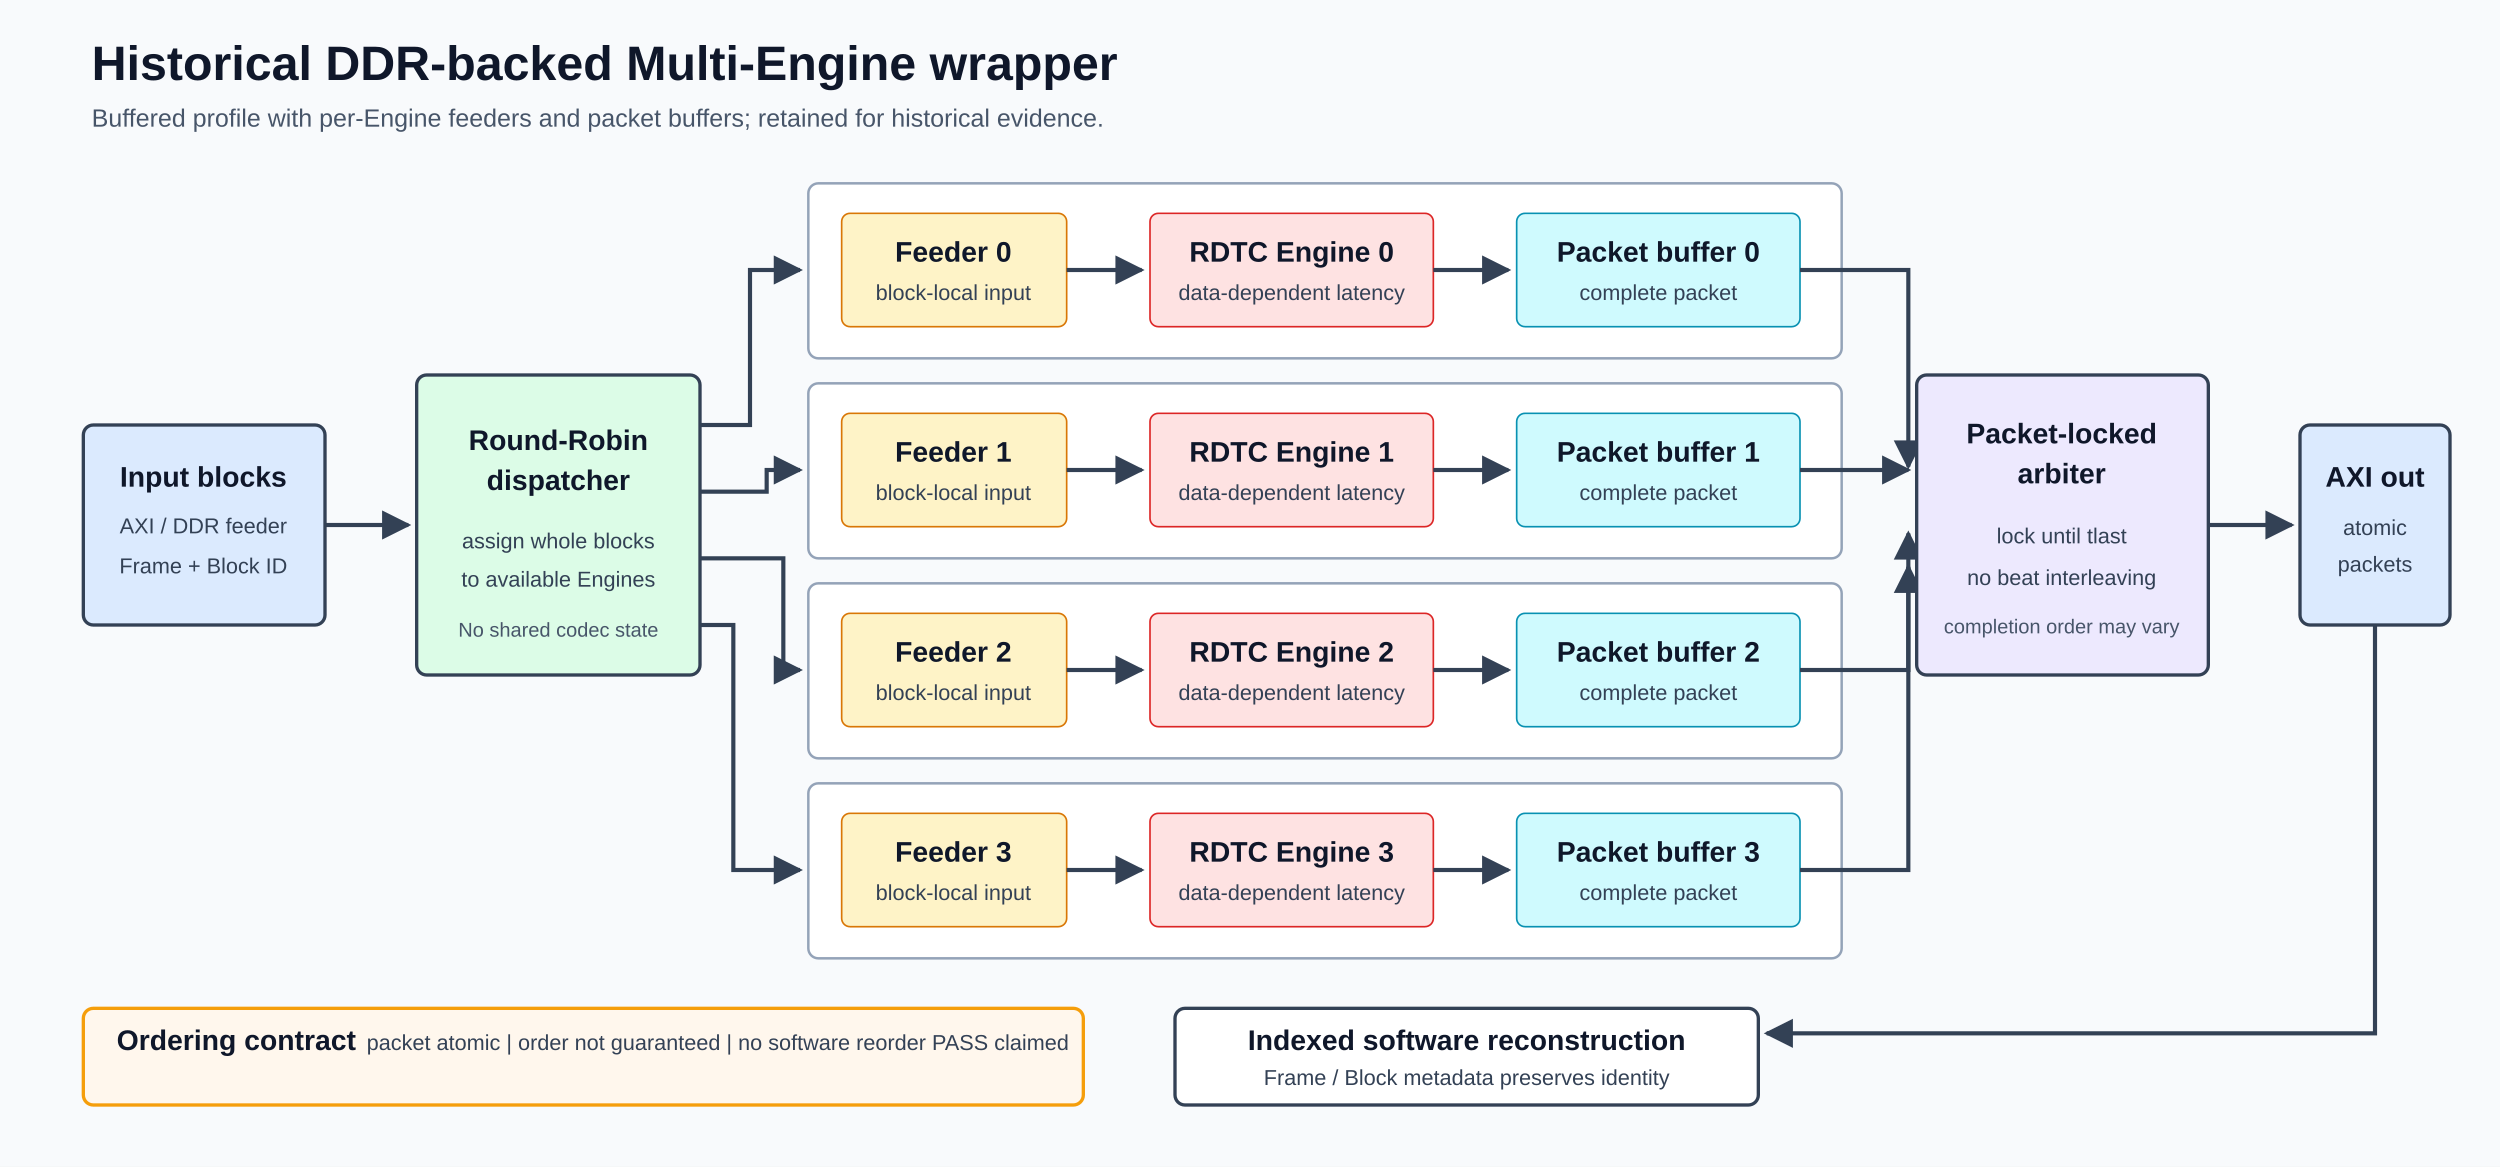
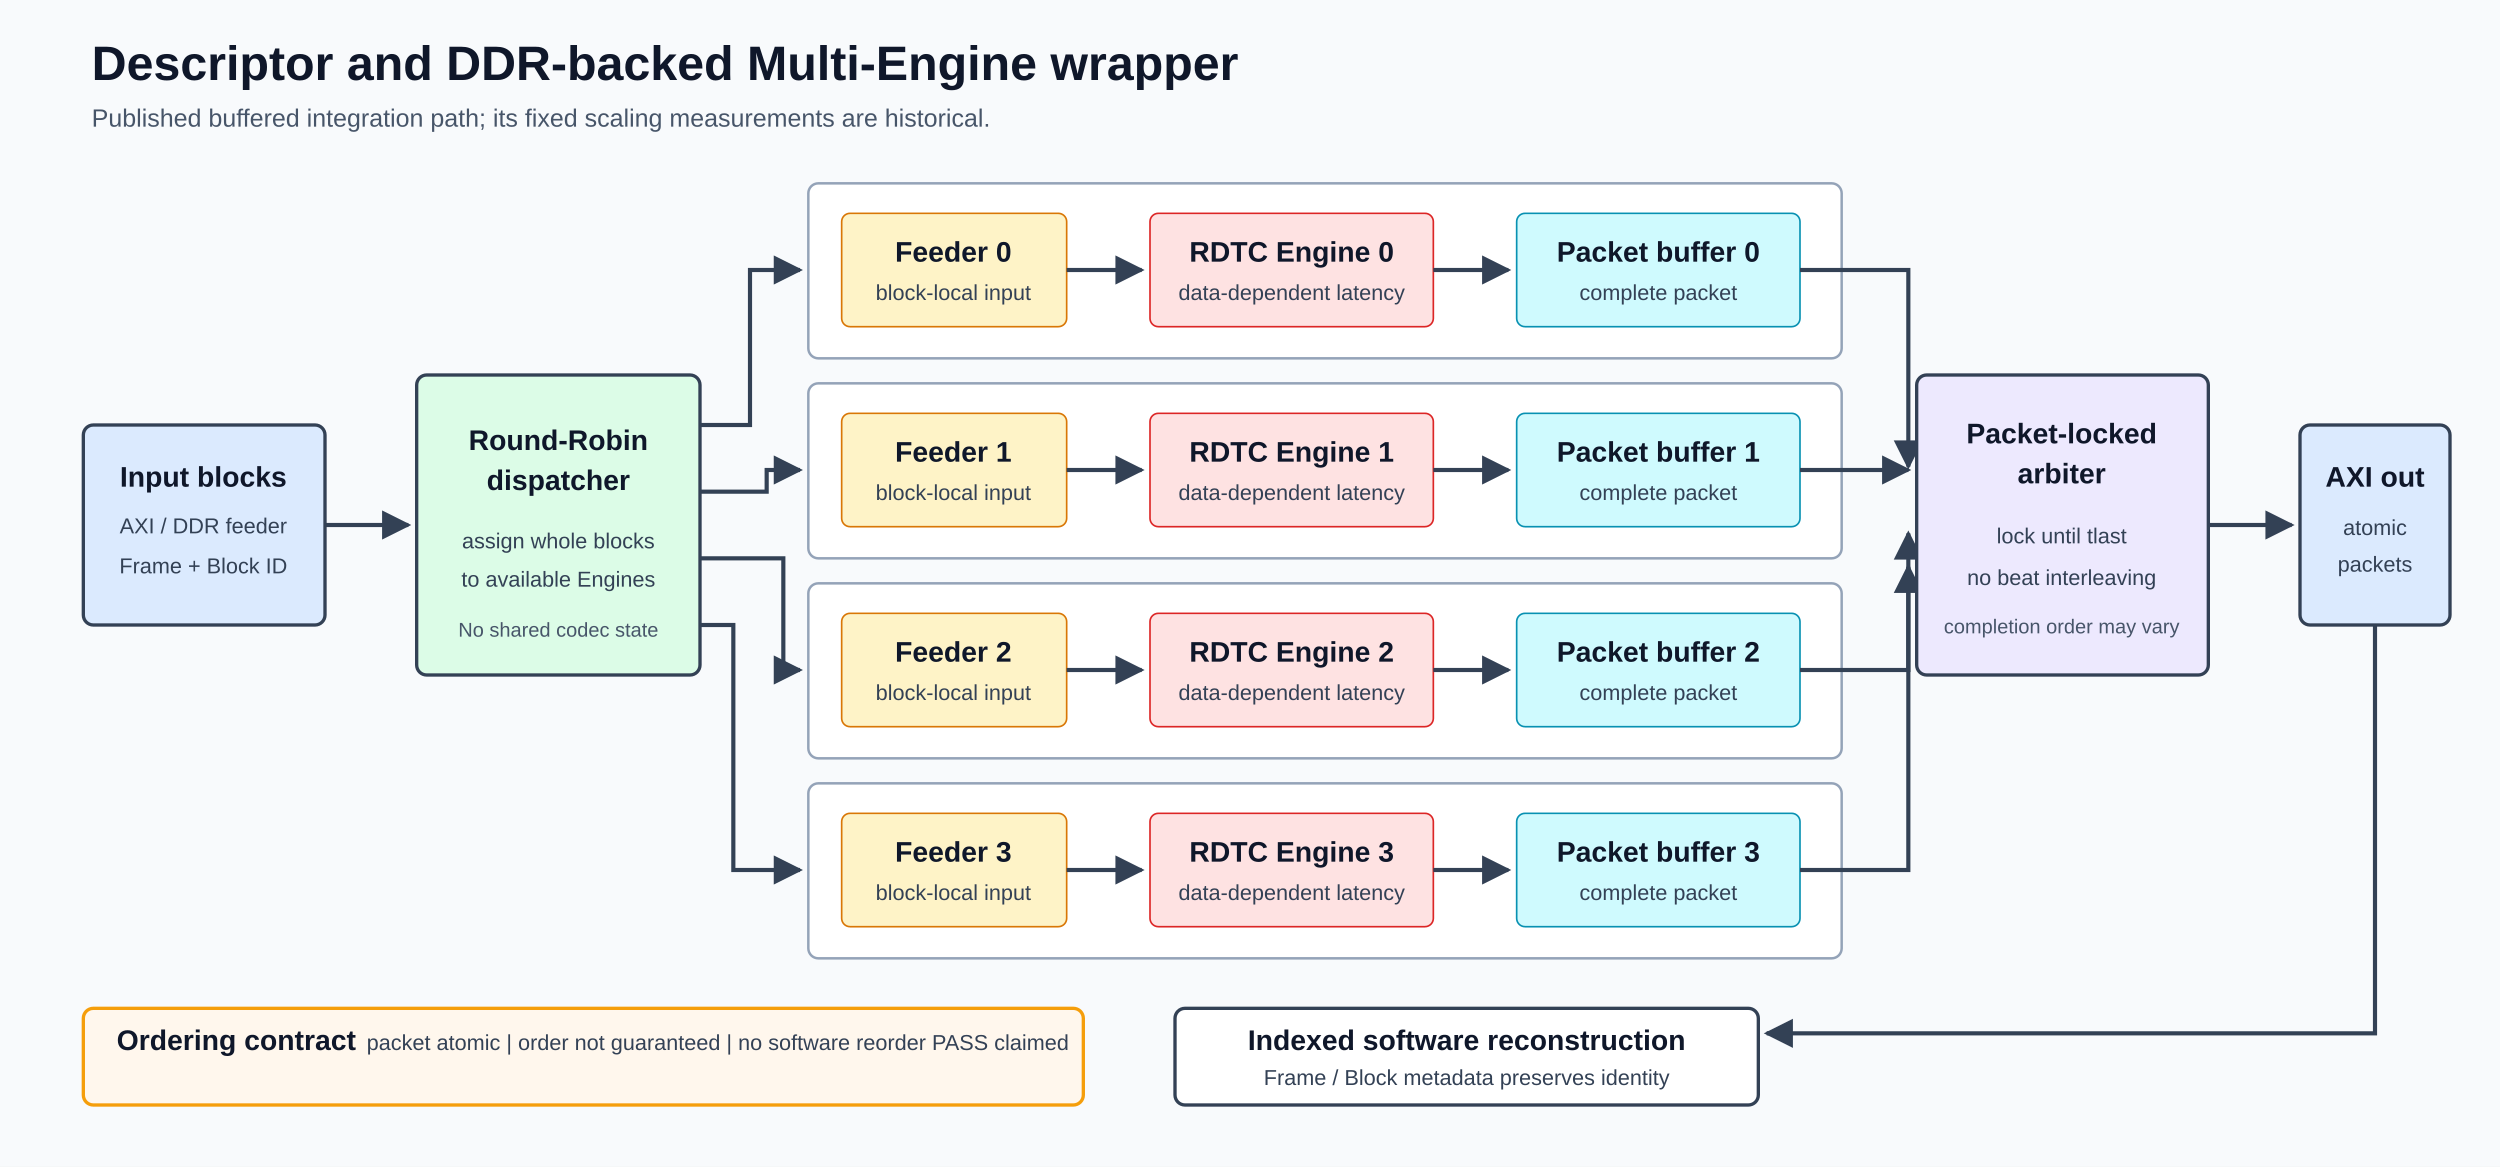
<svg xmlns="http://www.w3.org/2000/svg" width="1500" height="700" viewBox="0 0 1500 700" role="img" aria-labelledby="title desc">
  <defs>
    <marker id="arrow" viewBox="0 0 10 10" refX="9" refY="5" markerWidth="7" markerHeight="7" orient="auto-start-reverse">
      <path d="M0 0 L10 5 L0 10 z" fill="#334155" />
    </marker>
    <style>.title{font:700 29px Arial,sans-serif;fill:#0f172a}.sub{font:400 15px Arial,sans-serif;fill:#475569}.label{font:700 17px Arial,sans-serif;fill:#0f172a}.small{font:400 13px Arial,sans-serif;fill:#334155}.tiny{font:400 12px Arial,sans-serif;fill:#475569}.box{stroke:#334155;stroke-width:2;rx:6}.arrow{stroke:#334155;stroke-width:2.5;fill:none;marker-end:url(#arrow)}.lane{stroke:#94a3b8;stroke-width:1.5;fill:#fff;rx:6}</style>
  </defs>
  <rect width="1500" height="700" fill="#f8fafc" />
-   <text x="55" y="48" class="title">Historical DDR-backed Multi-Engine wrapper</text>
-   <text x="55" y="76" class="sub">Buffered profile with per-Engine feeders and packet buffers; retained for historical evidence.</text>
+   <text x="55" y="48" class="title">Descriptor and DDR-backed Multi-Engine wrapper</text>
+   <text x="55" y="76" class="sub">Published buffered integration path; its fixed scaling measurements are historical.</text>
  <rect x="50" y="255" width="145" height="120" class="box" fill="#dbeafe" />
  <text x="122" y="292" text-anchor="middle" class="label">Input blocks</text>
  <text x="122" y="320" text-anchor="middle" class="small">AXI / DDR feeder</text>
  <text x="122" y="344" text-anchor="middle" class="small">Frame + Block ID</text>
  <path d="M195 315 H245" class="arrow" />
  <rect x="250" y="225" width="170" height="180" class="box" fill="#dcfce7" />
  <text x="335" y="270" text-anchor="middle" class="label">Round-Robin</text>
  <text x="335" y="294" text-anchor="middle" class="label">dispatcher</text>
  <text x="335" y="329" text-anchor="middle" class="small">assign whole blocks</text>
  <text x="335" y="352" text-anchor="middle" class="small">to available Engines</text>
  <text x="335" y="382" text-anchor="middle" class="tiny">No shared codec state</text>
  <path d="M420 255 H450 V162 H480" class="arrow" />
  <path d="M420 295 H460 V282 H480" class="arrow" />
  <path d="M420 335 H470 V402 H480" class="arrow" />
  <path d="M420 375 H440 V522 H480" class="arrow" />
  <g>
    <rect x="485" y="110" width="620" height="105" class="lane" />
    <rect x="505" y="128" width="135" height="68" rx="5" fill="#fef3c7" stroke="#d97706" />
    <text x="572" y="157" text-anchor="middle" class="label">Feeder 0</text>
    <text x="572" y="180" text-anchor="middle" class="small">block-local input</text>
    <path d="M640 162 H685" class="arrow" />
    <rect x="690" y="128" width="170" height="68" rx="5" fill="#fee2e2" stroke="#dc2626" />
    <text x="775" y="157" text-anchor="middle" class="label">RDTC Engine 0</text>
    <text x="775" y="180" text-anchor="middle" class="small">data-dependent latency</text>
    <path d="M860 162 H905" class="arrow" />
    <rect x="910" y="128" width="170" height="68" rx="5" fill="#cffafe" stroke="#0891b2" />
    <text x="995" y="157" text-anchor="middle" class="label">Packet buffer 0</text>
    <text x="995" y="180" text-anchor="middle" class="small">complete packet</text>
    <rect x="485" y="230" width="620" height="105" class="lane" />
    <rect x="505" y="248" width="135" height="68" rx="5" fill="#fef3c7" stroke="#d97706" />
    <text x="572" y="277" text-anchor="middle" class="label">Feeder 1</text>
    <text x="572" y="300" text-anchor="middle" class="small">block-local input</text>
    <path d="M640 282 H685" class="arrow" />
    <rect x="690" y="248" width="170" height="68" rx="5" fill="#fee2e2" stroke="#dc2626" />
    <text x="775" y="277" text-anchor="middle" class="label">RDTC Engine 1</text>
    <text x="775" y="300" text-anchor="middle" class="small">data-dependent latency</text>
    <path d="M860 282 H905" class="arrow" />
    <rect x="910" y="248" width="170" height="68" rx="5" fill="#cffafe" stroke="#0891b2" />
    <text x="995" y="277" text-anchor="middle" class="label">Packet buffer 1</text>
    <text x="995" y="300" text-anchor="middle" class="small">complete packet</text>
    <rect x="485" y="350" width="620" height="105" class="lane" />
    <rect x="505" y="368" width="135" height="68" rx="5" fill="#fef3c7" stroke="#d97706" />
    <text x="572" y="397" text-anchor="middle" class="label">Feeder 2</text>
    <text x="572" y="420" text-anchor="middle" class="small">block-local input</text>
    <path d="M640 402 H685" class="arrow" />
    <rect x="690" y="368" width="170" height="68" rx="5" fill="#fee2e2" stroke="#dc2626" />
    <text x="775" y="397" text-anchor="middle" class="label">RDTC Engine 2</text>
    <text x="775" y="420" text-anchor="middle" class="small">data-dependent latency</text>
    <path d="M860 402 H905" class="arrow" />
    <rect x="910" y="368" width="170" height="68" rx="5" fill="#cffafe" stroke="#0891b2" />
    <text x="995" y="397" text-anchor="middle" class="label">Packet buffer 2</text>
    <text x="995" y="420" text-anchor="middle" class="small">complete packet</text>
    <rect x="485" y="470" width="620" height="105" class="lane" />
    <rect x="505" y="488" width="135" height="68" rx="5" fill="#fef3c7" stroke="#d97706" />
    <text x="572" y="517" text-anchor="middle" class="label">Feeder 3</text>
    <text x="572" y="540" text-anchor="middle" class="small">block-local input</text>
    <path d="M640 522 H685" class="arrow" />
    <rect x="690" y="488" width="170" height="68" rx="5" fill="#fee2e2" stroke="#dc2626" />
    <text x="775" y="517" text-anchor="middle" class="label">RDTC Engine 3</text>
    <text x="775" y="540" text-anchor="middle" class="small">data-dependent latency</text>
    <path d="M860 522 H905" class="arrow" />
    <rect x="910" y="488" width="170" height="68" rx="5" fill="#cffafe" stroke="#0891b2" />
    <text x="995" y="517" text-anchor="middle" class="label">Packet buffer 3</text>
    <text x="995" y="540" text-anchor="middle" class="small">complete packet</text>
  </g>
  <path d="M1080 162 H1145 V280" class="arrow" />
  <path d="M1080 282 H1145" class="arrow" />
  <path d="M1080 402 H1145 V320" class="arrow" />
  <path d="M1080 522 H1145 V340" class="arrow" />
  <rect x="1150" y="225" width="175" height="180" class="box" fill="#ede9fe" />
  <text x="1237" y="266" text-anchor="middle" class="label">Packet-locked</text>
  <text x="1237" y="290" text-anchor="middle" class="label">arbiter</text>
  <text x="1237" y="326" text-anchor="middle" class="small">lock until tlast</text>
  <text x="1237" y="351" text-anchor="middle" class="small">no beat interleaving</text>
  <text x="1237" y="380" text-anchor="middle" class="tiny">completion order may vary</text>
  <path d="M1325 315 H1375" class="arrow" />
  <rect x="1380" y="255" width="90" height="120" class="box" fill="#dbeafe" />
  <text x="1425" y="292" text-anchor="middle" class="label">AXI out</text>
  <text x="1425" y="321" text-anchor="middle" class="small">atomic</text>
  <text x="1425" y="343" text-anchor="middle" class="small">packets</text>
  <path d="M1425 375 V620 H1060" class="arrow" />
  <rect x="705" y="605" width="350" height="58" class="box" fill="#ffffff" />
  <text x="880" y="630" text-anchor="middle" class="label">Indexed software reconstruction</text>
  <text x="880" y="651" text-anchor="middle" class="small">Frame / Block metadata preserves identity</text>
  <rect x="50" y="605" width="600" height="58" rx="6" fill="#fff7ed" stroke="#f59e0b" stroke-width="2" />
  <text x="70" y="630" class="label">Ordering contract</text>
  <text x="220" y="630" class="small">packet atomic | order not guaranteed | no software reorder PASS claimed</text>
</svg>
